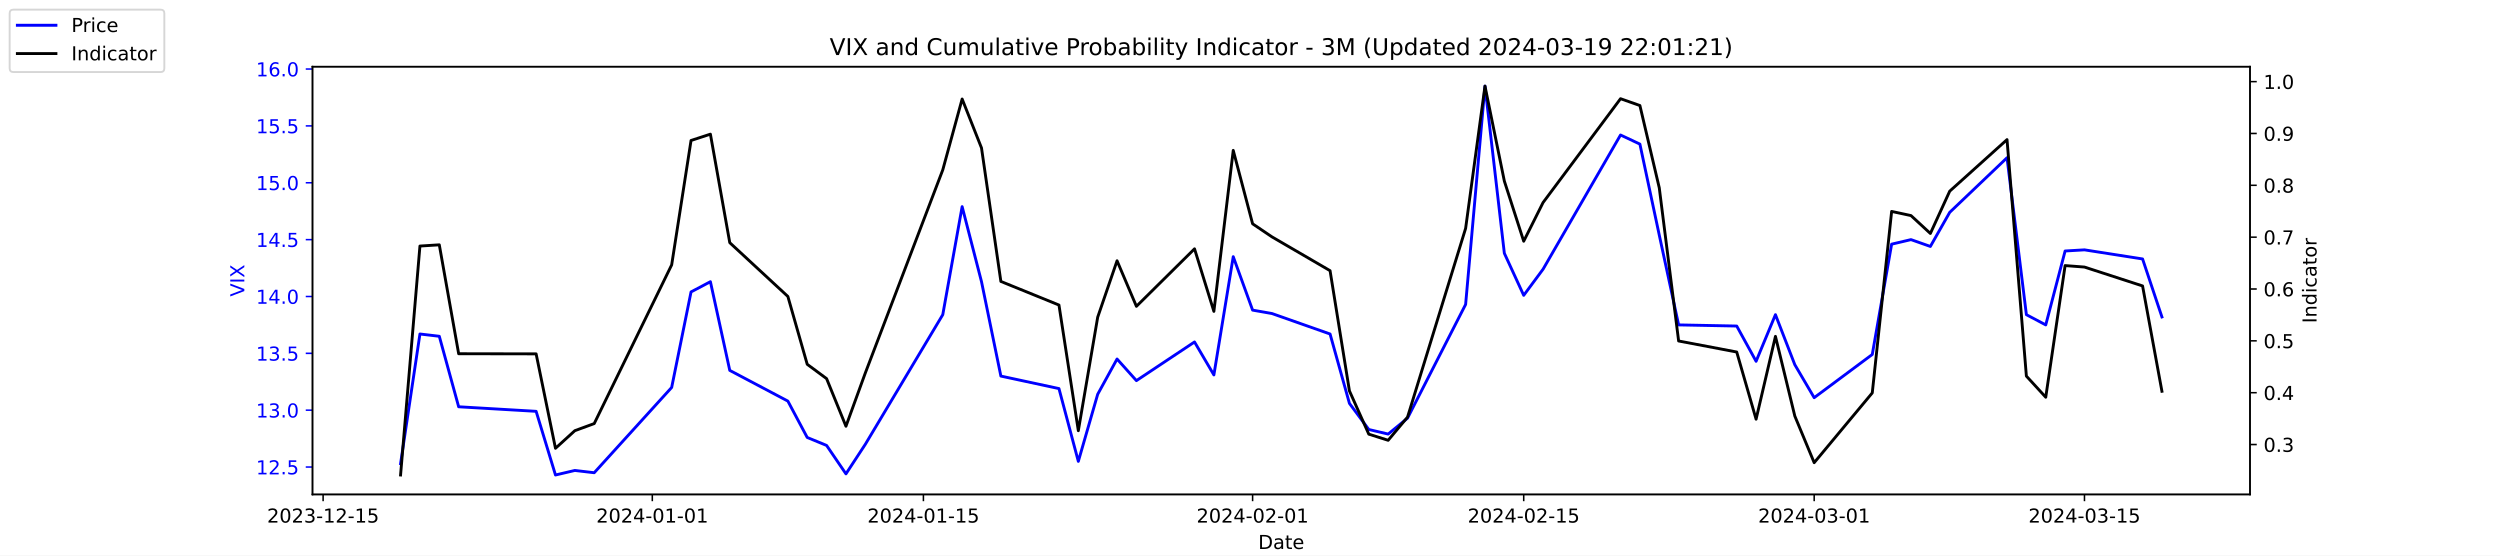
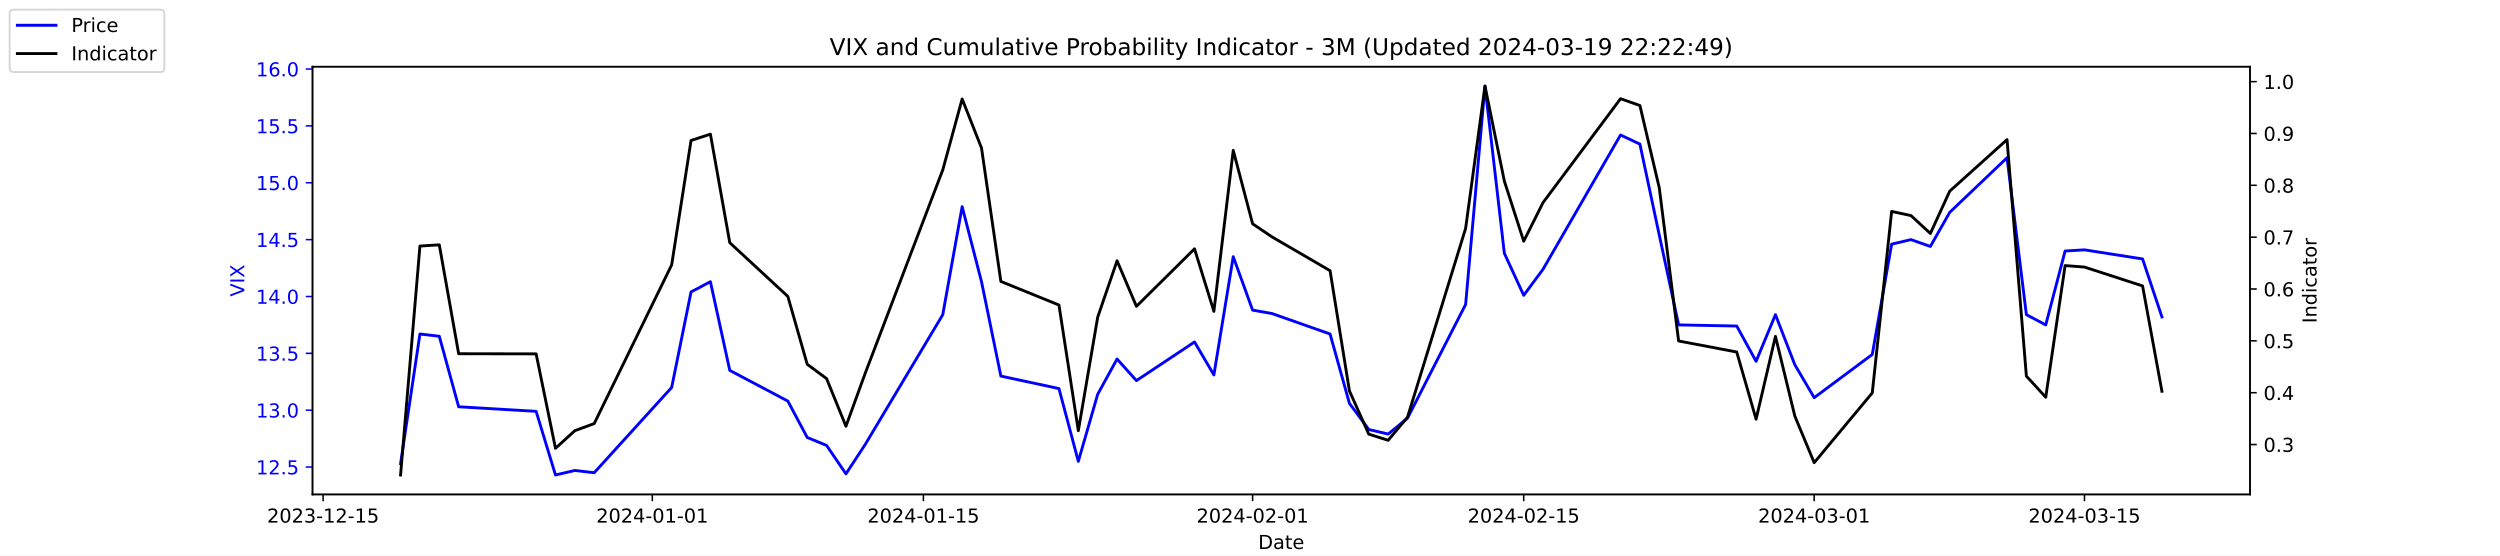
<svg xmlns="http://www.w3.org/2000/svg" xmlns:xlink="http://www.w3.org/1999/xlink" width="1296pt" height="288pt" viewBox="0 0 1296 288" version="1.1">
  <defs>
    <style type="text/css">*{stroke-linejoin: round; stroke-linecap: butt}</style>
  </defs>
  <g id="figure_1">
    <g id="patch_1">
      <path d="M 0 288  L 1296 288  L 1296 0  L 0 0  z " style="fill: #ffffff" />
    </g>
    <g id="axes_1">
      <g id="patch_2">
        <path d="M 162 256.32  L 1166.4 256.32  L 1166.4 34.56  L 162 34.56  z " style="fill: #ffffff" />
      </g>
      <g id="matplotlib.axis_1">
        <g id="xtick_1">
          <g id="line2d_1">
            <defs>
-               <path id="m0d8993188a" d="M 0 0  L 0 3.5  " style="stroke: #000000; stroke-width: 0.8" />
+               <path id="mf18b1eca57" d="M 0 0  L 0 3.5  " style="stroke: #000000; stroke-width: 0.8" />
            </defs>
            <g>
-               <use xlink:href="#m0d8993188a" x="167.5" y="256.32" style="stroke: #000000; stroke-width: 0.8" />
+               <use xlink:href="#mf18b1eca57" x="167.5" y="256.32" style="stroke: #000000; stroke-width: 0.8" />
            </g>
          </g>
          <g id="text_1">
            <g transform="translate(138.4425 270.9184) scale(0.1 -0.1)">
              <defs>
                <path id="DejaVuSans-32" d="M 1228 531  L 3431 531  L 3431 0  L 469 0  L 469 531  Q 828 903 1448 1529  Q 2069 2156 2228 2338  Q 2531 2678 2651 2914  Q 2772 3150 2772 3378  Q 2772 3750 2511 3984  Q 2250 4219 1831 4219  Q 1534 4219 1204 4116  Q 875 4013 500 3803  L 500 4441  Q 881 4594 1212 4672  Q 1544 4750 1819 4750  Q 2544 4750 2975 4387  Q 3406 4025 3406 3419  Q 3406 3131 3298 2873  Q 3191 2616 2906 2266  Q 2828 2175 2409 1742  Q 1991 1309 1228 531  z " transform="scale(0.015625)" />
                <path id="DejaVuSans-30" d="M 2034 4250  Q 1547 4250 1301 3770  Q 1056 3291 1056 2328  Q 1056 1369 1301 889  Q 1547 409 2034 409  Q 2525 409 2770 889  Q 3016 1369 3016 2328  Q 3016 3291 2770 3770  Q 2525 4250 2034 4250  z M 2034 4750  Q 2819 4750 3233 4129  Q 3647 3509 3647 2328  Q 3647 1150 3233 529  Q 2819 -91 2034 -91  Q 1250 -91 836 529  Q 422 1150 422 2328  Q 422 3509 836 4129  Q 1250 4750 2034 4750  z " transform="scale(0.015625)" />
                <path id="DejaVuSans-33" d="M 2597 2516  Q 3050 2419 3304 2112  Q 3559 1806 3559 1356  Q 3559 666 3084 287  Q 2609 -91 1734 -91  Q 1441 -91 1130 -33  Q 819 25 488 141  L 488 750  Q 750 597 1062 519  Q 1375 441 1716 441  Q 2309 441 2620 675  Q 2931 909 2931 1356  Q 2931 1769 2642 2001  Q 2353 2234 1838 2234  L 1294 2234  L 1294 2753  L 1863 2753  Q 2328 2753 2575 2939  Q 2822 3125 2822 3475  Q 2822 3834 2567 4026  Q 2313 4219 1838 4219  Q 1578 4219 1281 4162  Q 984 4106 628 3988  L 628 4550  Q 988 4650 1302 4700  Q 1616 4750 1894 4750  Q 2613 4750 3031 4423  Q 3450 4097 3450 3541  Q 3450 3153 3228 2886  Q 3006 2619 2597 2516  z " transform="scale(0.015625)" />
                <path id="DejaVuSans-2d" d="M 313 2009  L 1997 2009  L 1997 1497  L 313 1497  L 313 2009  z " transform="scale(0.015625)" />
                <path id="DejaVuSans-31" d="M 794 531  L 1825 531  L 1825 4091  L 703 3866  L 703 4441  L 1819 4666  L 2450 4666  L 2450 531  L 3481 531  L 3481 0  L 794 0  L 794 531  z " transform="scale(0.015625)" />
                <path id="DejaVuSans-35" d="M 691 4666  L 3169 4666  L 3169 4134  L 1269 4134  L 1269 2991  Q 1406 3038 1543 3061  Q 1681 3084 1819 3084  Q 2600 3084 3056 2656  Q 3513 2228 3513 1497  Q 3513 744 3044 326  Q 2575 -91 1722 -91  Q 1428 -91 1123 -41  Q 819 9 494 109  L 494 744  Q 775 591 1075 516  Q 1375 441 1709 441  Q 2250 441 2565 725  Q 2881 1009 2881 1497  Q 2881 1984 2565 2268  Q 2250 2553 1709 2553  Q 1456 2553 1204 2497  Q 953 2441 691 2322  L 691 4666  z " transform="scale(0.015625)" />
              </defs>
              <use xlink:href="#DejaVuSans-32" />
              <use xlink:href="#DejaVuSans-30" x="63.623" />
              <use xlink:href="#DejaVuSans-32" x="127.246" />
              <use xlink:href="#DejaVuSans-33" x="190.869" />
              <use xlink:href="#DejaVuSans-2d" x="254.492" />
              <use xlink:href="#DejaVuSans-31" x="290.576" />
              <use xlink:href="#DejaVuSans-32" x="354.199" />
              <use xlink:href="#DejaVuSans-2d" x="417.822" />
              <use xlink:href="#DejaVuSans-31" x="453.906" />
              <use xlink:href="#DejaVuSans-35" x="517.529" />
            </g>
          </g>
        </g>
        <g id="xtick_2">
          <g id="line2d_2">
            <g>
-               <use xlink:href="#m0d8993188a" x="338.156" y="256.32" style="stroke: #000000; stroke-width: 0.8" />
+               <use xlink:href="#mf18b1eca57" x="338.156" y="256.32" style="stroke: #000000; stroke-width: 0.8" />
            </g>
          </g>
          <g id="text_2">
            <g transform="translate(309.098 270.9184) scale(0.1 -0.1)">
              <defs>
                <path id="DejaVuSans-34" d="M 2419 4116  L 825 1625  L 2419 1625  L 2419 4116  z M 2253 4666  L 3047 4666  L 3047 1625  L 3713 1625  L 3713 1100  L 3047 1100  L 3047 0  L 2419 0  L 2419 1100  L 313 1100  L 313 1709  L 2253 4666  z " transform="scale(0.015625)" />
              </defs>
              <use xlink:href="#DejaVuSans-32" />
              <use xlink:href="#DejaVuSans-30" x="63.623" />
              <use xlink:href="#DejaVuSans-32" x="127.246" />
              <use xlink:href="#DejaVuSans-34" x="190.869" />
              <use xlink:href="#DejaVuSans-2d" x="254.492" />
              <use xlink:href="#DejaVuSans-30" x="290.576" />
              <use xlink:href="#DejaVuSans-31" x="354.199" />
              <use xlink:href="#DejaVuSans-2d" x="417.822" />
              <use xlink:href="#DejaVuSans-30" x="453.906" />
              <use xlink:href="#DejaVuSans-31" x="517.529" />
            </g>
          </g>
        </g>
        <g id="xtick_3">
          <g id="line2d_3">
            <g>
-               <use xlink:href="#m0d8993188a" x="478.696" y="256.32" style="stroke: #000000; stroke-width: 0.8" />
+               <use xlink:href="#mf18b1eca57" x="478.696" y="256.32" style="stroke: #000000; stroke-width: 0.8" />
            </g>
          </g>
          <g id="text_3">
            <g transform="translate(449.6379 270.9184) scale(0.1 -0.1)">
              <use xlink:href="#DejaVuSans-32" />
              <use xlink:href="#DejaVuSans-30" x="63.623" />
              <use xlink:href="#DejaVuSans-32" x="127.246" />
              <use xlink:href="#DejaVuSans-34" x="190.869" />
              <use xlink:href="#DejaVuSans-2d" x="254.492" />
              <use xlink:href="#DejaVuSans-30" x="290.576" />
              <use xlink:href="#DejaVuSans-31" x="354.199" />
              <use xlink:href="#DejaVuSans-2d" x="417.822" />
              <use xlink:href="#DejaVuSans-31" x="453.906" />
              <use xlink:href="#DejaVuSans-35" x="517.529" />
            </g>
          </g>
        </g>
        <g id="xtick_4">
          <g id="line2d_4">
            <g>
-               <use xlink:href="#m0d8993188a" x="649.351" y="256.32" style="stroke: #000000; stroke-width: 0.8" />
+               <use xlink:href="#mf18b1eca57" x="649.351" y="256.32" style="stroke: #000000; stroke-width: 0.8" />
            </g>
          </g>
          <g id="text_4">
            <g transform="translate(620.2935 270.9184) scale(0.1 -0.1)">
              <use xlink:href="#DejaVuSans-32" />
              <use xlink:href="#DejaVuSans-30" x="63.623" />
              <use xlink:href="#DejaVuSans-32" x="127.246" />
              <use xlink:href="#DejaVuSans-34" x="190.869" />
              <use xlink:href="#DejaVuSans-2d" x="254.492" />
              <use xlink:href="#DejaVuSans-30" x="290.576" />
              <use xlink:href="#DejaVuSans-32" x="354.199" />
              <use xlink:href="#DejaVuSans-2d" x="417.822" />
              <use xlink:href="#DejaVuSans-30" x="453.906" />
              <use xlink:href="#DejaVuSans-31" x="517.529" />
            </g>
          </g>
        </g>
        <g id="xtick_5">
          <g id="line2d_5">
            <g>
-               <use xlink:href="#m0d8993188a" x="789.891" y="256.32" style="stroke: #000000; stroke-width: 0.8" />
+               <use xlink:href="#mf18b1eca57" x="789.891" y="256.32" style="stroke: #000000; stroke-width: 0.8" />
            </g>
          </g>
          <g id="text_5">
            <g transform="translate(760.8334 270.9184) scale(0.1 -0.1)">
              <use xlink:href="#DejaVuSans-32" />
              <use xlink:href="#DejaVuSans-30" x="63.623" />
              <use xlink:href="#DejaVuSans-32" x="127.246" />
              <use xlink:href="#DejaVuSans-34" x="190.869" />
              <use xlink:href="#DejaVuSans-2d" x="254.492" />
              <use xlink:href="#DejaVuSans-30" x="290.576" />
              <use xlink:href="#DejaVuSans-32" x="354.199" />
              <use xlink:href="#DejaVuSans-2d" x="417.822" />
              <use xlink:href="#DejaVuSans-31" x="453.906" />
              <use xlink:href="#DejaVuSans-35" x="517.529" />
            </g>
          </g>
        </g>
        <g id="xtick_6">
          <g id="line2d_6">
            <g>
-               <use xlink:href="#m0d8993188a" x="940.47" y="256.32" style="stroke: #000000; stroke-width: 0.8" />
+               <use xlink:href="#mf18b1eca57" x="940.47" y="256.32" style="stroke: #000000; stroke-width: 0.8" />
            </g>
          </g>
          <g id="text_6">
            <g transform="translate(911.4118 270.9184) scale(0.1 -0.1)">
              <use xlink:href="#DejaVuSans-32" />
              <use xlink:href="#DejaVuSans-30" x="63.623" />
              <use xlink:href="#DejaVuSans-32" x="127.246" />
              <use xlink:href="#DejaVuSans-34" x="190.869" />
              <use xlink:href="#DejaVuSans-2d" x="254.492" />
              <use xlink:href="#DejaVuSans-30" x="290.576" />
              <use xlink:href="#DejaVuSans-33" x="354.199" />
              <use xlink:href="#DejaVuSans-2d" x="417.822" />
              <use xlink:href="#DejaVuSans-30" x="453.906" />
              <use xlink:href="#DejaVuSans-31" x="517.529" />
            </g>
          </g>
        </g>
        <g id="xtick_7">
          <g id="line2d_7">
            <g>
-               <use xlink:href="#m0d8993188a" x="1080.591" y="256.32" style="stroke: #000000; stroke-width: 0.8" />
+               <use xlink:href="#mf18b1eca57" x="1080.591" y="256.32" style="stroke: #000000; stroke-width: 0.8" />
            </g>
          </g>
          <g id="text_7">
            <g transform="translate(1051.533 270.9184) scale(0.1 -0.1)">
              <use xlink:href="#DejaVuSans-32" />
              <use xlink:href="#DejaVuSans-30" x="63.623" />
              <use xlink:href="#DejaVuSans-32" x="127.246" />
              <use xlink:href="#DejaVuSans-34" x="190.869" />
              <use xlink:href="#DejaVuSans-2d" x="254.492" />
              <use xlink:href="#DejaVuSans-30" x="290.576" />
              <use xlink:href="#DejaVuSans-33" x="354.199" />
              <use xlink:href="#DejaVuSans-2d" x="417.822" />
              <use xlink:href="#DejaVuSans-31" x="453.906" />
              <use xlink:href="#DejaVuSans-35" x="517.529" />
            </g>
          </g>
        </g>
        <g id="text_8">
          <g transform="translate(652.2492 284.5966) scale(0.1 -0.1)">
            <defs>
              <path id="DejaVuSans-44" d="M 1259 4147  L 1259 519  L 2022 519  Q 2988 519 3436 956  Q 3884 1394 3884 2338  Q 3884 3275 3436 3711  Q 2988 4147 2022 4147  L 1259 4147  z M 628 4666  L 1925 4666  Q 3281 4666 3915 4102  Q 4550 3538 4550 2338  Q 4550 1131 3912 565  Q 3275 0 1925 0  L 628 0  L 628 4666  z " transform="scale(0.015625)" />
              <path id="DejaVuSans-61" d="M 2194 1759  Q 1497 1759 1228 1600  Q 959 1441 959 1056  Q 959 750 1161 570  Q 1363 391 1709 391  Q 2188 391 2477 730  Q 2766 1069 2766 1631  L 2766 1759  L 2194 1759  z M 3341 1997  L 3341 0  L 2766 0  L 2766 531  Q 2569 213 2275 61  Q 1981 -91 1556 -91  Q 1019 -91 701 211  Q 384 513 384 1019  Q 384 1609 779 1909  Q 1175 2209 1959 2209  L 2766 2209  L 2766 2266  Q 2766 2663 2505 2880  Q 2244 3097 1772 3097  Q 1472 3097 1187 3025  Q 903 2953 641 2809  L 641 3341  Q 956 3463 1253 3523  Q 1550 3584 1831 3584  Q 2591 3584 2966 3190  Q 3341 2797 3341 1997  z " transform="scale(0.015625)" />
              <path id="DejaVuSans-74" d="M 1172 4494  L 1172 3500  L 2356 3500  L 2356 3053  L 1172 3053  L 1172 1153  Q 1172 725 1289 603  Q 1406 481 1766 481  L 2356 481  L 2356 0  L 1766 0  Q 1100 0 847 248  Q 594 497 594 1153  L 594 3053  L 172 3053  L 172 3500  L 594 3500  L 594 4494  L 1172 4494  z " transform="scale(0.015625)" />
              <path id="DejaVuSans-65" d="M 3597 1894  L 3597 1613  L 953 1613  Q 991 1019 1311 708  Q 1631 397 2203 397  Q 2534 397 2845 478  Q 3156 559 3463 722  L 3463 178  Q 3153 47 2828 -22  Q 2503 -91 2169 -91  Q 1331 -91 842 396  Q 353 884 353 1716  Q 353 2575 817 3079  Q 1281 3584 2069 3584  Q 2775 3584 3186 3129  Q 3597 2675 3597 1894  z M 3022 2063  Q 3016 2534 2758 2815  Q 2500 3097 2075 3097  Q 1594 3097 1305 2825  Q 1016 2553 972 2059  L 3022 2063  z " transform="scale(0.015625)" />
            </defs>
            <use xlink:href="#DejaVuSans-44" />
            <use xlink:href="#DejaVuSans-61" x="77.002" />
            <use xlink:href="#DejaVuSans-74" x="138.281" />
            <use xlink:href="#DejaVuSans-65" x="177.49" />
          </g>
        </g>
      </g>
      <g id="matplotlib.axis_2">
        <g id="ytick_1">
          <g id="line2d_8">
            <defs>
-               <path id="ma1ce3183ff" d="M 0 0  L -3.5 0  " style="stroke: #0000ff; stroke-width: 0.8" />
+               <path id="mda511b18e9" d="M 0 0  L -3.5 0  " style="stroke: #0000ff; stroke-width: 0.8" />
            </defs>
            <g>
-               <use xlink:href="#ma1ce3183ff" x="162" y="242.114" style="fill: #0000ff; stroke: #0000ff; stroke-width: 0.8" />
+               <use xlink:href="#mda511b18e9" x="162" y="242.114" style="fill: #0000ff; stroke: #0000ff; stroke-width: 0.8" />
            </g>
          </g>
          <g id="text_9">
            <g style="fill: #0000ff" transform="translate(132.7344 245.9129) scale(0.1 -0.1)">
              <defs>
                <path id="DejaVuSans-2e" d="M 684 794  L 1344 794  L 1344 0  L 684 0  L 684 794  z " transform="scale(0.015625)" />
              </defs>
              <use xlink:href="#DejaVuSans-31" />
              <use xlink:href="#DejaVuSans-32" x="63.623" />
              <use xlink:href="#DejaVuSans-2e" x="127.246" />
              <use xlink:href="#DejaVuSans-35" x="159.033" />
            </g>
          </g>
        </g>
        <g id="ytick_2">
          <g id="line2d_9">
            <g>
-               <use xlink:href="#ma1ce3183ff" x="162" y="212.64" style="fill: #0000ff; stroke: #0000ff; stroke-width: 0.8" />
+               <use xlink:href="#mda511b18e9" x="162" y="212.64" style="fill: #0000ff; stroke: #0000ff; stroke-width: 0.8" />
            </g>
          </g>
          <g id="text_10">
            <g style="fill: #0000ff" transform="translate(132.7344 216.4392) scale(0.1 -0.1)">
              <use xlink:href="#DejaVuSans-31" />
              <use xlink:href="#DejaVuSans-33" x="63.623" />
              <use xlink:href="#DejaVuSans-2e" x="127.246" />
              <use xlink:href="#DejaVuSans-30" x="159.033" />
            </g>
          </g>
        </g>
        <g id="ytick_3">
          <g id="line2d_10">
            <g>
-               <use xlink:href="#ma1ce3183ff" x="162" y="183.166" style="fill: #0000ff; stroke: #0000ff; stroke-width: 0.8" />
+               <use xlink:href="#mda511b18e9" x="162" y="183.166" style="fill: #0000ff; stroke: #0000ff; stroke-width: 0.8" />
            </g>
          </g>
          <g id="text_11">
            <g style="fill: #0000ff" transform="translate(132.7344 186.9656) scale(0.1 -0.1)">
              <use xlink:href="#DejaVuSans-31" />
              <use xlink:href="#DejaVuSans-33" x="63.623" />
              <use xlink:href="#DejaVuSans-2e" x="127.246" />
              <use xlink:href="#DejaVuSans-35" x="159.033" />
            </g>
          </g>
        </g>
        <g id="ytick_4">
          <g id="line2d_11">
            <g>
-               <use xlink:href="#ma1ce3183ff" x="162" y="153.693" style="fill: #0000ff; stroke: #0000ff; stroke-width: 0.8" />
+               <use xlink:href="#mda511b18e9" x="162" y="153.693" style="fill: #0000ff; stroke: #0000ff; stroke-width: 0.8" />
            </g>
          </g>
          <g id="text_12">
            <g style="fill: #0000ff" transform="translate(132.7344 157.4919) scale(0.1 -0.1)">
              <use xlink:href="#DejaVuSans-31" />
              <use xlink:href="#DejaVuSans-34" x="63.623" />
              <use xlink:href="#DejaVuSans-2e" x="127.246" />
              <use xlink:href="#DejaVuSans-30" x="159.033" />
            </g>
          </g>
        </g>
        <g id="ytick_5">
          <g id="line2d_12">
            <g>
-               <use xlink:href="#ma1ce3183ff" x="162" y="124.219" style="fill: #0000ff; stroke: #0000ff; stroke-width: 0.8" />
+               <use xlink:href="#mda511b18e9" x="162" y="124.219" style="fill: #0000ff; stroke: #0000ff; stroke-width: 0.8" />
            </g>
          </g>
          <g id="text_13">
            <g style="fill: #0000ff" transform="translate(132.7344 128.0182) scale(0.1 -0.1)">
              <use xlink:href="#DejaVuSans-31" />
              <use xlink:href="#DejaVuSans-34" x="63.623" />
              <use xlink:href="#DejaVuSans-2e" x="127.246" />
              <use xlink:href="#DejaVuSans-35" x="159.033" />
            </g>
          </g>
        </g>
        <g id="ytick_6">
          <g id="line2d_13">
            <g>
-               <use xlink:href="#ma1ce3183ff" x="162" y="94.745" style="fill: #0000ff; stroke: #0000ff; stroke-width: 0.8" />
+               <use xlink:href="#mda511b18e9" x="162" y="94.745" style="fill: #0000ff; stroke: #0000ff; stroke-width: 0.8" />
            </g>
          </g>
          <g id="text_14">
            <g style="fill: #0000ff" transform="translate(132.7344 98.5445) scale(0.1 -0.1)">
              <use xlink:href="#DejaVuSans-31" />
              <use xlink:href="#DejaVuSans-35" x="63.623" />
              <use xlink:href="#DejaVuSans-2e" x="127.246" />
              <use xlink:href="#DejaVuSans-30" x="159.033" />
            </g>
          </g>
        </g>
        <g id="ytick_7">
          <g id="line2d_14">
            <g>
-               <use xlink:href="#ma1ce3183ff" x="162" y="65.272" style="fill: #0000ff; stroke: #0000ff; stroke-width: 0.8" />
+               <use xlink:href="#mda511b18e9" x="162" y="65.272" style="fill: #0000ff; stroke: #0000ff; stroke-width: 0.8" />
            </g>
          </g>
          <g id="text_15">
            <g style="fill: #0000ff" transform="translate(132.7344 69.07082) scale(0.1 -0.1)">
              <use xlink:href="#DejaVuSans-31" />
              <use xlink:href="#DejaVuSans-35" x="63.623" />
              <use xlink:href="#DejaVuSans-2e" x="127.246" />
              <use xlink:href="#DejaVuSans-35" x="159.033" />
            </g>
          </g>
        </g>
        <g id="ytick_8">
          <g id="line2d_15">
            <g>
-               <use xlink:href="#ma1ce3183ff" x="162" y="35.798" style="fill: #0000ff; stroke: #0000ff; stroke-width: 0.8" />
+               <use xlink:href="#mda511b18e9" x="162" y="35.798" style="fill: #0000ff; stroke: #0000ff; stroke-width: 0.8" />
            </g>
          </g>
          <g id="text_16">
            <g style="fill: #0000ff" transform="translate(132.7344 39.59714) scale(0.1 -0.1)">
              <defs>
                <path id="DejaVuSans-36" d="M 2113 2584  Q 1688 2584 1439 2293  Q 1191 2003 1191 1497  Q 1191 994 1439 701  Q 1688 409 2113 409  Q 2538 409 2786 701  Q 3034 994 3034 1497  Q 3034 2003 2786 2293  Q 2538 2584 2113 2584  z M 3366 4563  L 3366 3988  Q 3128 4100 2886 4159  Q 2644 4219 2406 4219  Q 1781 4219 1451 3797  Q 1122 3375 1075 2522  Q 1259 2794 1537 2939  Q 1816 3084 2150 3084  Q 2853 3084 3261 2657  Q 3669 2231 3669 1497  Q 3669 778 3244 343  Q 2819 -91 2113 -91  Q 1303 -91 875 529  Q 447 1150 447 2328  Q 447 3434 972 4092  Q 1497 4750 2381 4750  Q 2619 4750 2861 4703  Q 3103 4656 3366 4563  z " transform="scale(0.015625)" />
              </defs>
              <use xlink:href="#DejaVuSans-31" />
              <use xlink:href="#DejaVuSans-36" x="63.623" />
              <use xlink:href="#DejaVuSans-2e" x="127.246" />
              <use xlink:href="#DejaVuSans-30" x="159.033" />
            </g>
          </g>
        </g>
        <g id="text_17">
          <g style="fill: #0000ff" transform="translate(126.6547 153.7603) rotate(-90) scale(0.1 -0.1)">
            <defs>
              <path id="DejaVuSans-56" d="M 1831 0  L 50 4666  L 709 4666  L 2188 738  L 3669 4666  L 4325 4666  L 2547 0  L 1831 0  z " transform="scale(0.015625)" />
              <path id="DejaVuSans-49" d="M 628 4666  L 1259 4666  L 1259 0  L 628 0  L 628 4666  z " transform="scale(0.015625)" />
              <path id="DejaVuSans-58" d="M 403 4666  L 1081 4666  L 2241 2931  L 3406 4666  L 4084 4666  L 2584 2425  L 4184 0  L 3506 0  L 2194 1984  L 872 0  L 191 0  L 1856 2491  L 403 4666  z " transform="scale(0.015625)" />
            </defs>
            <use xlink:href="#DejaVuSans-56" />
            <use xlink:href="#DejaVuSans-49" x="68.408" />
            <use xlink:href="#DejaVuSans-58" x="97.9" />
          </g>
        </g>
      </g>
      <g id="line2d_16">
-         <path d="M 207.655 240.345  L 217.693 173.145  L 227.732 174.324  L 237.77 210.872  L 277.924 213.23  L 287.963 246.24  L 298.002 243.882  L 308.04 245.061  L 348.194 200.851  L 358.233 151.335  L 368.272 146.029  L 378.31 192.008  L 408.426 207.924  L 418.464 226.787  L 428.503 230.914  L 438.541 245.651  L 448.58 230.324  L 488.734 163.124  L 498.773 107.124  L 508.811 146.029  L 518.85 194.956  L 548.966 201.44  L 559.004 239.166  L 569.043 204.387  L 579.081 186.114  L 589.12 197.314  L 619.236 177.272  L 629.274 194.366  L 639.313 133.061  L 649.351 160.766  L 659.39 162.535  L 689.506 173.145  L 699.544 209.103  L 709.583 222.661  L 719.621 225.019  L 729.66 216.766  L 759.775 157.819  L 769.814 44.64  L 779.853 131.293  L 789.891 153.103  L 799.93 139.545  L 840.084 69.987  L 850.123 74.703  L 860.161 121.861  L 870.2 168.429  L 900.315 169.019  L 910.354 187.293  L 920.392 163.124  L 930.431 189.061  L 940.47 206.156  L 970.585 183.756  L 980.624 126.577  L 990.662 124.219  L 1000.701 127.756  L 1010.74 110.072  L 1040.437 81.777  L 1050.476 163.124  L 1060.514 168.429  L 1070.553 130.114  L 1080.591 129.524  L 1110.707 134.24  L 1120.745 164.303  " clip-path="url(#p9a5be2633f)" style="fill: none; stroke: #0000ff; stroke-width: 1.5; stroke-linecap: square" />
+         <path d="M 207.655 240.345  L 217.693 173.145  L 227.732 174.324  L 237.77 210.872  L 277.924 213.23  L 287.963 246.24  L 298.002 243.882  L 308.04 245.061  L 348.194 200.851  L 358.233 151.335  L 368.272 146.029  L 378.31 192.008  L 408.426 207.924  L 418.464 226.787  L 428.503 230.914  L 438.541 245.651  L 448.58 230.324  L 488.734 163.124  L 498.773 107.124  L 508.811 146.029  L 518.85 194.956  L 548.966 201.44  L 559.004 239.166  L 569.043 204.387  L 579.081 186.114  L 589.12 197.314  L 619.236 177.272  L 629.274 194.366  L 639.313 133.061  L 649.351 160.766  L 659.39 162.535  L 689.506 173.145  L 699.544 209.103  L 709.583 222.661  L 719.621 225.019  L 729.66 216.766  L 759.775 157.819  L 769.814 44.64  L 779.853 131.293  L 789.891 153.103  L 799.93 139.545  L 840.084 69.987  L 850.123 74.703  L 860.161 121.861  L 870.2 168.429  L 900.315 169.019  L 910.354 187.293  L 920.392 163.124  L 930.431 189.061  L 940.47 206.156  L 970.585 183.756  L 980.624 126.577  L 990.662 124.219  L 1000.701 127.756  L 1010.74 110.072  L 1040.437 81.777  L 1050.476 163.124  L 1060.514 168.429  L 1070.553 130.114  L 1080.591 129.524  L 1110.707 134.24  L 1120.745 164.303  " clip-path="url(#pfc50298fa8)" style="fill: none; stroke: #0000ff; stroke-width: 1.5; stroke-linecap: square" />
      </g>
      <g id="patch_3">
        <path d="M 162 256.32  L 162 34.56  " style="fill: none; stroke: #000000; stroke-width: 0.8; stroke-linejoin: miter; stroke-linecap: square" />
      </g>
      <g id="patch_4">
        <path d="M 1166.4 256.32  L 1166.4 34.56  " style="fill: none; stroke: #000000; stroke-width: 0.8; stroke-linejoin: miter; stroke-linecap: square" />
      </g>
      <g id="patch_5">
        <path d="M 162 256.32  L 1166.4 256.32  " style="fill: none; stroke: #000000; stroke-width: 0.8; stroke-linejoin: miter; stroke-linecap: square" />
      </g>
      <g id="patch_6">
        <path d="M 162 34.56  L 1166.4 34.56  " style="fill: none; stroke: #000000; stroke-width: 0.8; stroke-linejoin: miter; stroke-linecap: square" />
      </g>
    </g>
    <g id="axes_2">
      <g id="matplotlib.axis_3">
        <g id="ytick_9">
          <g id="line2d_17">
            <defs>
-               <path id="mf82c103993" d="M 0 0  L 3.5 0  " style="stroke: #000000; stroke-width: 0.8" />
+               <path id="m06152b8150" d="M 0 0  L 3.5 0  " style="stroke: #000000; stroke-width: 0.8" />
            </defs>
            <g>
-               <use xlink:href="#mf82c103993" x="1166.4" y="230.447" style="stroke: #000000; stroke-width: 0.8" />
+               <use xlink:href="#m06152b8150" x="1166.4" y="230.447" style="stroke: #000000; stroke-width: 0.8" />
            </g>
          </g>
          <g id="text_18">
            <g transform="translate(1173.4 234.2458) scale(0.1 -0.1)">
              <use xlink:href="#DejaVuSans-30" />
              <use xlink:href="#DejaVuSans-2e" x="63.623" />
              <use xlink:href="#DejaVuSans-33" x="95.41" />
            </g>
          </g>
        </g>
        <g id="ytick_10">
          <g id="line2d_18">
            <g>
-               <use xlink:href="#mf82c103993" x="1166.4" y="203.571" style="stroke: #000000; stroke-width: 0.8" />
+               <use xlink:href="#m06152b8150" x="1166.4" y="203.571" style="stroke: #000000; stroke-width: 0.8" />
            </g>
          </g>
          <g id="text_19">
            <g transform="translate(1173.4 207.3699) scale(0.1 -0.1)">
              <use xlink:href="#DejaVuSans-30" />
              <use xlink:href="#DejaVuSans-2e" x="63.623" />
              <use xlink:href="#DejaVuSans-34" x="95.41" />
            </g>
          </g>
        </g>
        <g id="ytick_11">
          <g id="line2d_19">
            <g>
-               <use xlink:href="#mf82c103993" x="1166.4" y="176.695" style="stroke: #000000; stroke-width: 0.8" />
+               <use xlink:href="#m06152b8150" x="1166.4" y="176.695" style="stroke: #000000; stroke-width: 0.8" />
            </g>
          </g>
          <g id="text_20">
            <g transform="translate(1173.4 180.4941) scale(0.1 -0.1)">
              <use xlink:href="#DejaVuSans-30" />
              <use xlink:href="#DejaVuSans-2e" x="63.623" />
              <use xlink:href="#DejaVuSans-35" x="95.41" />
            </g>
          </g>
        </g>
        <g id="ytick_12">
          <g id="line2d_20">
            <g>
-               <use xlink:href="#mf82c103993" x="1166.4" y="149.819" style="stroke: #000000; stroke-width: 0.8" />
+               <use xlink:href="#m06152b8150" x="1166.4" y="149.819" style="stroke: #000000; stroke-width: 0.8" />
            </g>
          </g>
          <g id="text_21">
            <g transform="translate(1173.4 153.6182) scale(0.1 -0.1)">
              <use xlink:href="#DejaVuSans-30" />
              <use xlink:href="#DejaVuSans-2e" x="63.623" />
              <use xlink:href="#DejaVuSans-36" x="95.41" />
            </g>
          </g>
        </g>
        <g id="ytick_13">
          <g id="line2d_21">
            <g>
-               <use xlink:href="#mf82c103993" x="1166.4" y="122.943" style="stroke: #000000; stroke-width: 0.8" />
+               <use xlink:href="#m06152b8150" x="1166.4" y="122.943" style="stroke: #000000; stroke-width: 0.8" />
            </g>
          </g>
          <g id="text_22">
            <g transform="translate(1173.4 126.7423) scale(0.1 -0.1)">
              <defs>
                <path id="DejaVuSans-37" d="M 525 4666  L 3525 4666  L 3525 4397  L 1831 0  L 1172 0  L 2766 4134  L 525 4134  L 525 4666  z " transform="scale(0.015625)" />
              </defs>
              <use xlink:href="#DejaVuSans-30" />
              <use xlink:href="#DejaVuSans-2e" x="63.623" />
              <use xlink:href="#DejaVuSans-37" x="95.41" />
            </g>
          </g>
        </g>
        <g id="ytick_14">
          <g id="line2d_22">
            <g>
-               <use xlink:href="#mf82c103993" x="1166.4" y="96.067" style="stroke: #000000; stroke-width: 0.8" />
+               <use xlink:href="#m06152b8150" x="1166.4" y="96.067" style="stroke: #000000; stroke-width: 0.8" />
            </g>
          </g>
          <g id="text_23">
            <g transform="translate(1173.4 99.86645) scale(0.1 -0.1)">
              <defs>
                <path id="DejaVuSans-38" d="M 2034 2216  Q 1584 2216 1326 1975  Q 1069 1734 1069 1313  Q 1069 891 1326 650  Q 1584 409 2034 409  Q 2484 409 2743 651  Q 3003 894 3003 1313  Q 3003 1734 2745 1975  Q 2488 2216 2034 2216  z M 1403 2484  Q 997 2584 770 2862  Q 544 3141 544 3541  Q 544 4100 942 4425  Q 1341 4750 2034 4750  Q 2731 4750 3128 4425  Q 3525 4100 3525 3541  Q 3525 3141 3298 2862  Q 3072 2584 2669 2484  Q 3125 2378 3379 2068  Q 3634 1759 3634 1313  Q 3634 634 3220 271  Q 2806 -91 2034 -91  Q 1263 -91 848 271  Q 434 634 434 1313  Q 434 1759 690 2068  Q 947 2378 1403 2484  z M 1172 3481  Q 1172 3119 1398 2916  Q 1625 2713 2034 2713  Q 2441 2713 2670 2916  Q 2900 3119 2900 3481  Q 2900 3844 2670 4047  Q 2441 4250 2034 4250  Q 1625 4250 1398 4047  Q 1172 3844 1172 3481  z " transform="scale(0.015625)" />
              </defs>
              <use xlink:href="#DejaVuSans-30" />
              <use xlink:href="#DejaVuSans-2e" x="63.623" />
              <use xlink:href="#DejaVuSans-38" x="95.41" />
            </g>
          </g>
        </g>
        <g id="ytick_15">
          <g id="line2d_23">
            <g>
-               <use xlink:href="#mf82c103993" x="1166.4" y="69.191" style="stroke: #000000; stroke-width: 0.8" />
+               <use xlink:href="#m06152b8150" x="1166.4" y="69.191" style="stroke: #000000; stroke-width: 0.8" />
            </g>
          </g>
          <g id="text_24">
            <g transform="translate(1173.4 72.99058) scale(0.1 -0.1)">
              <defs>
                <path id="DejaVuSans-39" d="M 703 97  L 703 672  Q 941 559 1184 500  Q 1428 441 1663 441  Q 2288 441 2617 861  Q 2947 1281 2994 2138  Q 2813 1869 2534 1725  Q 2256 1581 1919 1581  Q 1219 1581 811 2004  Q 403 2428 403 3163  Q 403 3881 828 4315  Q 1253 4750 1959 4750  Q 2769 4750 3195 4129  Q 3622 3509 3622 2328  Q 3622 1225 3098 567  Q 2575 -91 1691 -91  Q 1453 -91 1209 -44  Q 966 3 703 97  z M 1959 2075  Q 2384 2075 2632 2365  Q 2881 2656 2881 3163  Q 2881 3666 2632 3958  Q 2384 4250 1959 4250  Q 1534 4250 1286 3958  Q 1038 3666 1038 3163  Q 1038 2656 1286 2365  Q 1534 2075 1959 2075  z " transform="scale(0.015625)" />
              </defs>
              <use xlink:href="#DejaVuSans-30" />
              <use xlink:href="#DejaVuSans-2e" x="63.623" />
              <use xlink:href="#DejaVuSans-39" x="95.41" />
            </g>
          </g>
        </g>
        <g id="ytick_16">
          <g id="line2d_24">
            <g>
-               <use xlink:href="#mf82c103993" x="1166.4" y="42.315" style="stroke: #000000; stroke-width: 0.8" />
+               <use xlink:href="#m06152b8150" x="1166.4" y="42.315" style="stroke: #000000; stroke-width: 0.8" />
            </g>
          </g>
          <g id="text_25">
            <g transform="translate(1173.4 46.1147) scale(0.1 -0.1)">
              <use xlink:href="#DejaVuSans-31" />
              <use xlink:href="#DejaVuSans-2e" x="63.623" />
              <use xlink:href="#DejaVuSans-30" x="95.41" />
            </g>
          </g>
        </g>
        <g id="text_26">
          <g transform="translate(1200.902 167.5353) rotate(-90) scale(0.1 -0.1)">
            <defs>
              <path id="DejaVuSans-6e" d="M 3513 2113  L 3513 0  L 2938 0  L 2938 2094  Q 2938 2591 2744 2837  Q 2550 3084 2163 3084  Q 1697 3084 1428 2787  Q 1159 2491 1159 1978  L 1159 0  L 581 0  L 581 3500  L 1159 3500  L 1159 2956  Q 1366 3272 1645 3428  Q 1925 3584 2291 3584  Q 2894 3584 3203 3211  Q 3513 2838 3513 2113  z " transform="scale(0.015625)" />
              <path id="DejaVuSans-64" d="M 2906 2969  L 2906 4863  L 3481 4863  L 3481 0  L 2906 0  L 2906 525  Q 2725 213 2448 61  Q 2172 -91 1784 -91  Q 1150 -91 751 415  Q 353 922 353 1747  Q 353 2572 751 3078  Q 1150 3584 1784 3584  Q 2172 3584 2448 3432  Q 2725 3281 2906 2969  z M 947 1747  Q 947 1113 1208 752  Q 1469 391 1925 391  Q 2381 391 2643 752  Q 2906 1113 2906 1747  Q 2906 2381 2643 2742  Q 2381 3103 1925 3103  Q 1469 3103 1208 2742  Q 947 2381 947 1747  z " transform="scale(0.015625)" />
              <path id="DejaVuSans-69" d="M 603 3500  L 1178 3500  L 1178 0  L 603 0  L 603 3500  z M 603 4863  L 1178 4863  L 1178 4134  L 603 4134  L 603 4863  z " transform="scale(0.015625)" />
              <path id="DejaVuSans-63" d="M 3122 3366  L 3122 2828  Q 2878 2963 2633 3030  Q 2388 3097 2138 3097  Q 1578 3097 1268 2742  Q 959 2388 959 1747  Q 959 1106 1268 751  Q 1578 397 2138 397  Q 2388 397 2633 464  Q 2878 531 3122 666  L 3122 134  Q 2881 22 2623 -34  Q 2366 -91 2075 -91  Q 1284 -91 818 406  Q 353 903 353 1747  Q 353 2603 823 3093  Q 1294 3584 2113 3584  Q 2378 3584 2631 3529  Q 2884 3475 3122 3366  z " transform="scale(0.015625)" />
              <path id="DejaVuSans-6f" d="M 1959 3097  Q 1497 3097 1228 2736  Q 959 2375 959 1747  Q 959 1119 1226 758  Q 1494 397 1959 397  Q 2419 397 2687 759  Q 2956 1122 2956 1747  Q 2956 2369 2687 2733  Q 2419 3097 1959 3097  z M 1959 3584  Q 2709 3584 3137 3096  Q 3566 2609 3566 1747  Q 3566 888 3137 398  Q 2709 -91 1959 -91  Q 1206 -91 779 398  Q 353 888 353 1747  Q 353 2609 779 3096  Q 1206 3584 1959 3584  z " transform="scale(0.015625)" />
              <path id="DejaVuSans-72" d="M 2631 2963  Q 2534 3019 2420 3045  Q 2306 3072 2169 3072  Q 1681 3072 1420 2755  Q 1159 2438 1159 1844  L 1159 0  L 581 0  L 581 3500  L 1159 3500  L 1159 2956  Q 1341 3275 1631 3429  Q 1922 3584 2338 3584  Q 2397 3584 2469 3576  Q 2541 3569 2628 3553  L 2631 2963  z " transform="scale(0.015625)" />
            </defs>
            <use xlink:href="#DejaVuSans-49" />
            <use xlink:href="#DejaVuSans-6e" x="29.492" />
            <use xlink:href="#DejaVuSans-64" x="92.871" />
            <use xlink:href="#DejaVuSans-69" x="156.348" />
            <use xlink:href="#DejaVuSans-63" x="184.131" />
            <use xlink:href="#DejaVuSans-61" x="239.111" />
            <use xlink:href="#DejaVuSans-74" x="300.391" />
            <use xlink:href="#DejaVuSans-6f" x="339.6" />
            <use xlink:href="#DejaVuSans-72" x="400.781" />
          </g>
        </g>
      </g>
      <g id="line2d_25">
-         <path d="M 207.655 246.24  L 217.693 127.554  L 227.732 126.917  L 237.77 183.374  L 277.924 183.446  L 287.963 232.392  L 298.002 223.267  L 308.04 219.585  L 348.194 137.31  L 358.233 72.826  L 368.272 69.549  L 378.31 125.806  L 408.426 153.679  L 418.464 188.855  L 428.503 196.277  L 438.541 220.963  L 448.58 193.353  L 488.734 88.061  L 498.773 51.326  L 508.811 76.692  L 518.85 145.895  L 548.966 158.133  L 559.004 223.267  L 569.043 164.427  L 579.081 135.188  L 589.12 158.801  L 619.236 128.995  L 629.274 161.414  L 639.313 77.963  L 649.351 116.023  L 659.39 122.794  L 689.506 140.324  L 699.544 202.638  L 709.583 225.068  L 719.621 228.247  L 729.66 216.245  L 759.775 118.401  L 769.814 44.64  L 779.853 93.884  L 789.891 125.046  L 799.93 104.991  L 840.084 51.167  L 850.123 54.703  L 860.161 97.352  L 870.2 176.766  L 900.315 182.482  L 910.354 217.309  L 920.392 174.373  L 930.431 215.679  L 940.47 239.852  L 970.585 203.673  L 980.624 109.604  L 990.662 111.759  L 1000.701 121.028  L 1010.74 99.098  L 1040.437 72.38  L 1050.476 194.975  L 1060.514 205.916  L 1070.553 137.677  L 1080.591 138.445  L 1110.707 148.23  L 1120.745 202.842  " clip-path="url(#p9a5be2633f)" style="fill: none; stroke: #000000; stroke-width: 1.5; stroke-linecap: square" />
+         <path d="M 207.655 246.24  L 217.693 127.554  L 227.732 126.917  L 237.77 183.374  L 277.924 183.446  L 287.963 232.392  L 298.002 223.267  L 308.04 219.585  L 348.194 137.31  L 358.233 72.826  L 368.272 69.549  L 378.31 125.806  L 408.426 153.679  L 418.464 188.855  L 428.503 196.277  L 438.541 220.963  L 448.58 193.353  L 488.734 88.061  L 498.773 51.326  L 508.811 76.692  L 518.85 145.895  L 548.966 158.133  L 559.004 223.267  L 569.043 164.427  L 579.081 135.188  L 589.12 158.801  L 619.236 128.995  L 629.274 161.414  L 639.313 77.963  L 649.351 116.023  L 659.39 122.794  L 689.506 140.324  L 699.544 202.638  L 709.583 225.068  L 719.621 228.247  L 729.66 216.245  L 759.775 118.401  L 769.814 44.64  L 779.853 93.884  L 789.891 125.046  L 799.93 104.991  L 840.084 51.167  L 850.123 54.703  L 860.161 97.352  L 870.2 176.766  L 900.315 182.482  L 910.354 217.309  L 920.392 174.373  L 930.431 215.679  L 940.47 239.852  L 970.585 203.673  L 980.624 109.604  L 990.662 111.759  L 1000.701 121.028  L 1010.74 99.098  L 1040.437 72.38  L 1050.476 194.975  L 1060.514 205.916  L 1070.553 137.677  L 1080.591 138.445  L 1110.707 148.23  L 1120.745 202.842  " clip-path="url(#pfc50298fa8)" style="fill: none; stroke: #000000; stroke-width: 1.5; stroke-linecap: square" />
      </g>
      <g id="patch_7">
        <path d="M 162 256.32  L 162 34.56  " style="fill: none; stroke: #000000; stroke-width: 0.8; stroke-linejoin: miter; stroke-linecap: square" />
      </g>
      <g id="patch_8">
        <path d="M 1166.4 256.32  L 1166.4 34.56  " style="fill: none; stroke: #000000; stroke-width: 0.8; stroke-linejoin: miter; stroke-linecap: square" />
      </g>
      <g id="patch_9">
        <path d="M 162 256.32  L 1166.4 256.32  " style="fill: none; stroke: #000000; stroke-width: 0.8; stroke-linejoin: miter; stroke-linecap: square" />
      </g>
      <g id="patch_10">
        <path d="M 162 34.56  L 1166.4 34.56  " style="fill: none; stroke: #000000; stroke-width: 0.8; stroke-linejoin: miter; stroke-linecap: square" />
      </g>
      <g id="text_27">
        <g transform="translate(430.0941 28.56) scale(0.12 -0.12)">
          <defs>
            <path id="DejaVuSans-20" transform="scale(0.015625)" />
            <path id="DejaVuSans-43" d="M 4122 4306  L 4122 3641  Q 3803 3938 3442 4084  Q 3081 4231 2675 4231  Q 1875 4231 1450 3742  Q 1025 3253 1025 2328  Q 1025 1406 1450 917  Q 1875 428 2675 428  Q 3081 428 3442 575  Q 3803 722 4122 1019  L 4122 359  Q 3791 134 3420 21  Q 3050 -91 2638 -91  Q 1578 -91 968 557  Q 359 1206 359 2328  Q 359 3453 968 4101  Q 1578 4750 2638 4750  Q 3056 4750 3426 4639  Q 3797 4528 4122 4306  z " transform="scale(0.015625)" />
            <path id="DejaVuSans-75" d="M 544 1381  L 544 3500  L 1119 3500  L 1119 1403  Q 1119 906 1312 657  Q 1506 409 1894 409  Q 2359 409 2629 706  Q 2900 1003 2900 1516  L 2900 3500  L 3475 3500  L 3475 0  L 2900 0  L 2900 538  Q 2691 219 2414 64  Q 2138 -91 1772 -91  Q 1169 -91 856 284  Q 544 659 544 1381  z M 1991 3584  L 1991 3584  z " transform="scale(0.015625)" />
            <path id="DejaVuSans-6d" d="M 3328 2828  Q 3544 3216 3844 3400  Q 4144 3584 4550 3584  Q 5097 3584 5394 3201  Q 5691 2819 5691 2113  L 5691 0  L 5113 0  L 5113 2094  Q 5113 2597 4934 2840  Q 4756 3084 4391 3084  Q 3944 3084 3684 2787  Q 3425 2491 3425 1978  L 3425 0  L 2847 0  L 2847 2094  Q 2847 2600 2669 2842  Q 2491 3084 2119 3084  Q 1678 3084 1418 2786  Q 1159 2488 1159 1978  L 1159 0  L 581 0  L 581 3500  L 1159 3500  L 1159 2956  Q 1356 3278 1631 3431  Q 1906 3584 2284 3584  Q 2666 3584 2933 3390  Q 3200 3197 3328 2828  z " transform="scale(0.015625)" />
            <path id="DejaVuSans-6c" d="M 603 4863  L 1178 4863  L 1178 0  L 603 0  L 603 4863  z " transform="scale(0.015625)" />
            <path id="DejaVuSans-76" d="M 191 3500  L 800 3500  L 1894 563  L 2988 3500  L 3597 3500  L 2284 0  L 1503 0  L 191 3500  z " transform="scale(0.015625)" />
            <path id="DejaVuSans-50" d="M 1259 4147  L 1259 2394  L 2053 2394  Q 2494 2394 2734 2622  Q 2975 2850 2975 3272  Q 2975 3691 2734 3919  Q 2494 4147 2053 4147  L 1259 4147  z M 628 4666  L 2053 4666  Q 2838 4666 3239 4311  Q 3641 3956 3641 3272  Q 3641 2581 3239 2228  Q 2838 1875 2053 1875  L 1259 1875  L 1259 0  L 628 0  L 628 4666  z " transform="scale(0.015625)" />
            <path id="DejaVuSans-62" d="M 3116 1747  Q 3116 2381 2855 2742  Q 2594 3103 2138 3103  Q 1681 3103 1420 2742  Q 1159 2381 1159 1747  Q 1159 1113 1420 752  Q 1681 391 2138 391  Q 2594 391 2855 752  Q 3116 1113 3116 1747  z M 1159 2969  Q 1341 3281 1617 3432  Q 1894 3584 2278 3584  Q 2916 3584 3314 3078  Q 3713 2572 3713 1747  Q 3713 922 3314 415  Q 2916 -91 2278 -91  Q 1894 -91 1617 61  Q 1341 213 1159 525  L 1159 0  L 581 0  L 581 4863  L 1159 4863  L 1159 2969  z " transform="scale(0.015625)" />
            <path id="DejaVuSans-79" d="M 2059 -325  Q 1816 -950 1584 -1140  Q 1353 -1331 966 -1331  L 506 -1331  L 506 -850  L 844 -850  Q 1081 -850 1212 -737  Q 1344 -625 1503 -206  L 1606 56  L 191 3500  L 800 3500  L 1894 763  L 2988 3500  L 3597 3500  L 2059 -325  z " transform="scale(0.015625)" />
            <path id="DejaVuSans-4d" d="M 628 4666  L 1569 4666  L 2759 1491  L 3956 4666  L 4897 4666  L 4897 0  L 4281 0  L 4281 4097  L 3078 897  L 2444 897  L 1241 4097  L 1241 0  L 628 0  L 628 4666  z " transform="scale(0.015625)" />
            <path id="DejaVuSans-28" d="M 1984 4856  Q 1566 4138 1362 3434  Q 1159 2731 1159 2009  Q 1159 1288 1364 580  Q 1569 -128 1984 -844  L 1484 -844  Q 1016 -109 783 600  Q 550 1309 550 2009  Q 550 2706 781 3412  Q 1013 4119 1484 4856  L 1984 4856  z " transform="scale(0.015625)" />
            <path id="DejaVuSans-55" d="M 556 4666  L 1191 4666  L 1191 1831  Q 1191 1081 1462 751  Q 1734 422 2344 422  Q 2950 422 3222 751  Q 3494 1081 3494 1831  L 3494 4666  L 4128 4666  L 4128 1753  Q 4128 841 3676 375  Q 3225 -91 2344 -91  Q 1459 -91 1007 375  Q 556 841 556 1753  L 556 4666  z " transform="scale(0.015625)" />
            <path id="DejaVuSans-70" d="M 1159 525  L 1159 -1331  L 581 -1331  L 581 3500  L 1159 3500  L 1159 2969  Q 1341 3281 1617 3432  Q 1894 3584 2278 3584  Q 2916 3584 3314 3078  Q 3713 2572 3713 1747  Q 3713 922 3314 415  Q 2916 -91 2278 -91  Q 1894 -91 1617 61  Q 1341 213 1159 525  z M 3116 1747  Q 3116 2381 2855 2742  Q 2594 3103 2138 3103  Q 1681 3103 1420 2742  Q 1159 2381 1159 1747  Q 1159 1113 1420 752  Q 1681 391 2138 391  Q 2594 391 2855 752  Q 3116 1113 3116 1747  z " transform="scale(0.015625)" />
            <path id="DejaVuSans-3a" d="M 750 794  L 1409 794  L 1409 0  L 750 0  L 750 794  z M 750 3309  L 1409 3309  L 1409 2516  L 750 2516  L 750 3309  z " transform="scale(0.015625)" />
            <path id="DejaVuSans-29" d="M 513 4856  L 1013 4856  Q 1481 4119 1714 3412  Q 1947 2706 1947 2009  Q 1947 1309 1714 600  Q 1481 -109 1013 -844  L 513 -844  Q 928 -128 1133 580  Q 1338 1288 1338 2009  Q 1338 2731 1133 3434  Q 928 4138 513 4856  z " transform="scale(0.015625)" />
          </defs>
          <use xlink:href="#DejaVuSans-56" />
          <use xlink:href="#DejaVuSans-49" x="68.408" />
          <use xlink:href="#DejaVuSans-58" x="97.9" />
          <use xlink:href="#DejaVuSans-20" x="166.406" />
          <use xlink:href="#DejaVuSans-61" x="198.193" />
          <use xlink:href="#DejaVuSans-6e" x="259.473" />
          <use xlink:href="#DejaVuSans-64" x="322.852" />
          <use xlink:href="#DejaVuSans-20" x="386.328" />
          <use xlink:href="#DejaVuSans-43" x="418.115" />
          <use xlink:href="#DejaVuSans-75" x="487.939" />
          <use xlink:href="#DejaVuSans-6d" x="551.318" />
          <use xlink:href="#DejaVuSans-75" x="648.73" />
          <use xlink:href="#DejaVuSans-6c" x="712.109" />
          <use xlink:href="#DejaVuSans-61" x="739.893" />
          <use xlink:href="#DejaVuSans-74" x="801.172" />
          <use xlink:href="#DejaVuSans-69" x="840.381" />
          <use xlink:href="#DejaVuSans-76" x="868.164" />
          <use xlink:href="#DejaVuSans-65" x="927.344" />
          <use xlink:href="#DejaVuSans-20" x="988.867" />
          <use xlink:href="#DejaVuSans-50" x="1020.654" />
          <use xlink:href="#DejaVuSans-72" x="1079.207" />
          <use xlink:href="#DejaVuSans-6f" x="1118.07" />
          <use xlink:href="#DejaVuSans-62" x="1179.252" />
          <use xlink:href="#DejaVuSans-61" x="1242.729" />
          <use xlink:href="#DejaVuSans-62" x="1304.008" />
          <use xlink:href="#DejaVuSans-69" x="1367.484" />
          <use xlink:href="#DejaVuSans-6c" x="1395.268" />
          <use xlink:href="#DejaVuSans-69" x="1423.051" />
          <use xlink:href="#DejaVuSans-74" x="1450.834" />
          <use xlink:href="#DejaVuSans-79" x="1490.043" />
          <use xlink:href="#DejaVuSans-20" x="1549.223" />
          <use xlink:href="#DejaVuSans-49" x="1581.01" />
          <use xlink:href="#DejaVuSans-6e" x="1610.502" />
          <use xlink:href="#DejaVuSans-64" x="1673.881" />
          <use xlink:href="#DejaVuSans-69" x="1737.357" />
          <use xlink:href="#DejaVuSans-63" x="1765.141" />
          <use xlink:href="#DejaVuSans-61" x="1820.121" />
          <use xlink:href="#DejaVuSans-74" x="1881.4" />
          <use xlink:href="#DejaVuSans-6f" x="1920.609" />
          <use xlink:href="#DejaVuSans-72" x="1981.791" />
          <use xlink:href="#DejaVuSans-20" x="2022.904" />
          <use xlink:href="#DejaVuSans-2d" x="2054.691" />
          <use xlink:href="#DejaVuSans-20" x="2090.775" />
          <use xlink:href="#DejaVuSans-33" x="2122.562" />
          <use xlink:href="#DejaVuSans-4d" x="2186.186" />
          <use xlink:href="#DejaVuSans-20" x="2272.465" />
          <use xlink:href="#DejaVuSans-28" x="2304.252" />
          <use xlink:href="#DejaVuSans-55" x="2343.266" />
          <use xlink:href="#DejaVuSans-70" x="2416.459" />
          <use xlink:href="#DejaVuSans-64" x="2479.936" />
          <use xlink:href="#DejaVuSans-61" x="2543.412" />
          <use xlink:href="#DejaVuSans-74" x="2604.691" />
          <use xlink:href="#DejaVuSans-65" x="2643.9" />
          <use xlink:href="#DejaVuSans-64" x="2705.424" />
          <use xlink:href="#DejaVuSans-20" x="2768.9" />
          <use xlink:href="#DejaVuSans-32" x="2800.688" />
          <use xlink:href="#DejaVuSans-30" x="2864.311" />
          <use xlink:href="#DejaVuSans-32" x="2927.934" />
          <use xlink:href="#DejaVuSans-34" x="2991.557" />
          <use xlink:href="#DejaVuSans-2d" x="3055.18" />
          <use xlink:href="#DejaVuSans-30" x="3091.264" />
          <use xlink:href="#DejaVuSans-33" x="3154.887" />
          <use xlink:href="#DejaVuSans-2d" x="3218.51" />
          <use xlink:href="#DejaVuSans-31" x="3254.594" />
          <use xlink:href="#DejaVuSans-39" x="3318.217" />
          <use xlink:href="#DejaVuSans-20" x="3381.84" />
          <use xlink:href="#DejaVuSans-32" x="3413.627" />
          <use xlink:href="#DejaVuSans-32" x="3477.25" />
          <use xlink:href="#DejaVuSans-3a" x="3540.873" />
-           <use xlink:href="#DejaVuSans-30" x="3574.564" />
-           <use xlink:href="#DejaVuSans-31" x="3638.188" />
+           <use xlink:href="#DejaVuSans-32" x="3574.564" />
+           <use xlink:href="#DejaVuSans-32" x="3638.188" />
          <use xlink:href="#DejaVuSans-3a" x="3701.811" />
-           <use xlink:href="#DejaVuSans-32" x="3735.502" />
-           <use xlink:href="#DejaVuSans-31" x="3799.125" />
+           <use xlink:href="#DejaVuSans-34" x="3735.502" />
+           <use xlink:href="#DejaVuSans-39" x="3799.125" />
          <use xlink:href="#DejaVuSans-29" x="3862.748" />
        </g>
      </g>
    </g>
    <g id="legend_1">
      <g id="patch_11">
        <path d="M 7 37.356  L 83.191 37.356  Q 85.191 37.356 85.191 35.356  L 85.191 7  Q 85.191 5 83.191 5  L 7 5  Q 5 5 5 7  L 5 35.356  Q 5 37.356 7 37.356  z " style="fill: #ffffff; opacity: 0.8; stroke: #cccccc; stroke-linejoin: miter" />
      </g>
      <g id="line2d_26">
        <path d="M 9 13.098  L 19 13.098  L 29 13.098  " style="fill: none; stroke: #0000ff; stroke-width: 1.5; stroke-linecap: square" />
      </g>
      <g id="text_28">
        <g transform="translate(37 16.59844) scale(0.1 -0.1)">
          <use xlink:href="#DejaVuSans-50" />
          <use xlink:href="#DejaVuSans-72" x="58.553" />
          <use xlink:href="#DejaVuSans-69" x="99.666" />
          <use xlink:href="#DejaVuSans-63" x="127.449" />
          <use xlink:href="#DejaVuSans-65" x="182.43" />
        </g>
      </g>
      <g id="line2d_27">
        <path d="M 9 27.777  L 19 27.777  L 29 27.777  " style="fill: none; stroke: #000000; stroke-width: 1.5; stroke-linecap: square" />
      </g>
      <g id="text_29">
        <g transform="translate(37 31.27656) scale(0.1 -0.1)">
          <use xlink:href="#DejaVuSans-49" />
          <use xlink:href="#DejaVuSans-6e" x="29.492" />
          <use xlink:href="#DejaVuSans-64" x="92.871" />
          <use xlink:href="#DejaVuSans-69" x="156.348" />
          <use xlink:href="#DejaVuSans-63" x="184.131" />
          <use xlink:href="#DejaVuSans-61" x="239.111" />
          <use xlink:href="#DejaVuSans-74" x="300.391" />
          <use xlink:href="#DejaVuSans-6f" x="339.6" />
          <use xlink:href="#DejaVuSans-72" x="400.781" />
        </g>
      </g>
    </g>
  </g>
  <defs>
-     <clipPath id="p9a5be2633f">
+     <clipPath id="pfc50298fa8">
      <rect x="162" y="34.56" width="1004.4" height="221.76" />
    </clipPath>
  </defs>
</svg>
